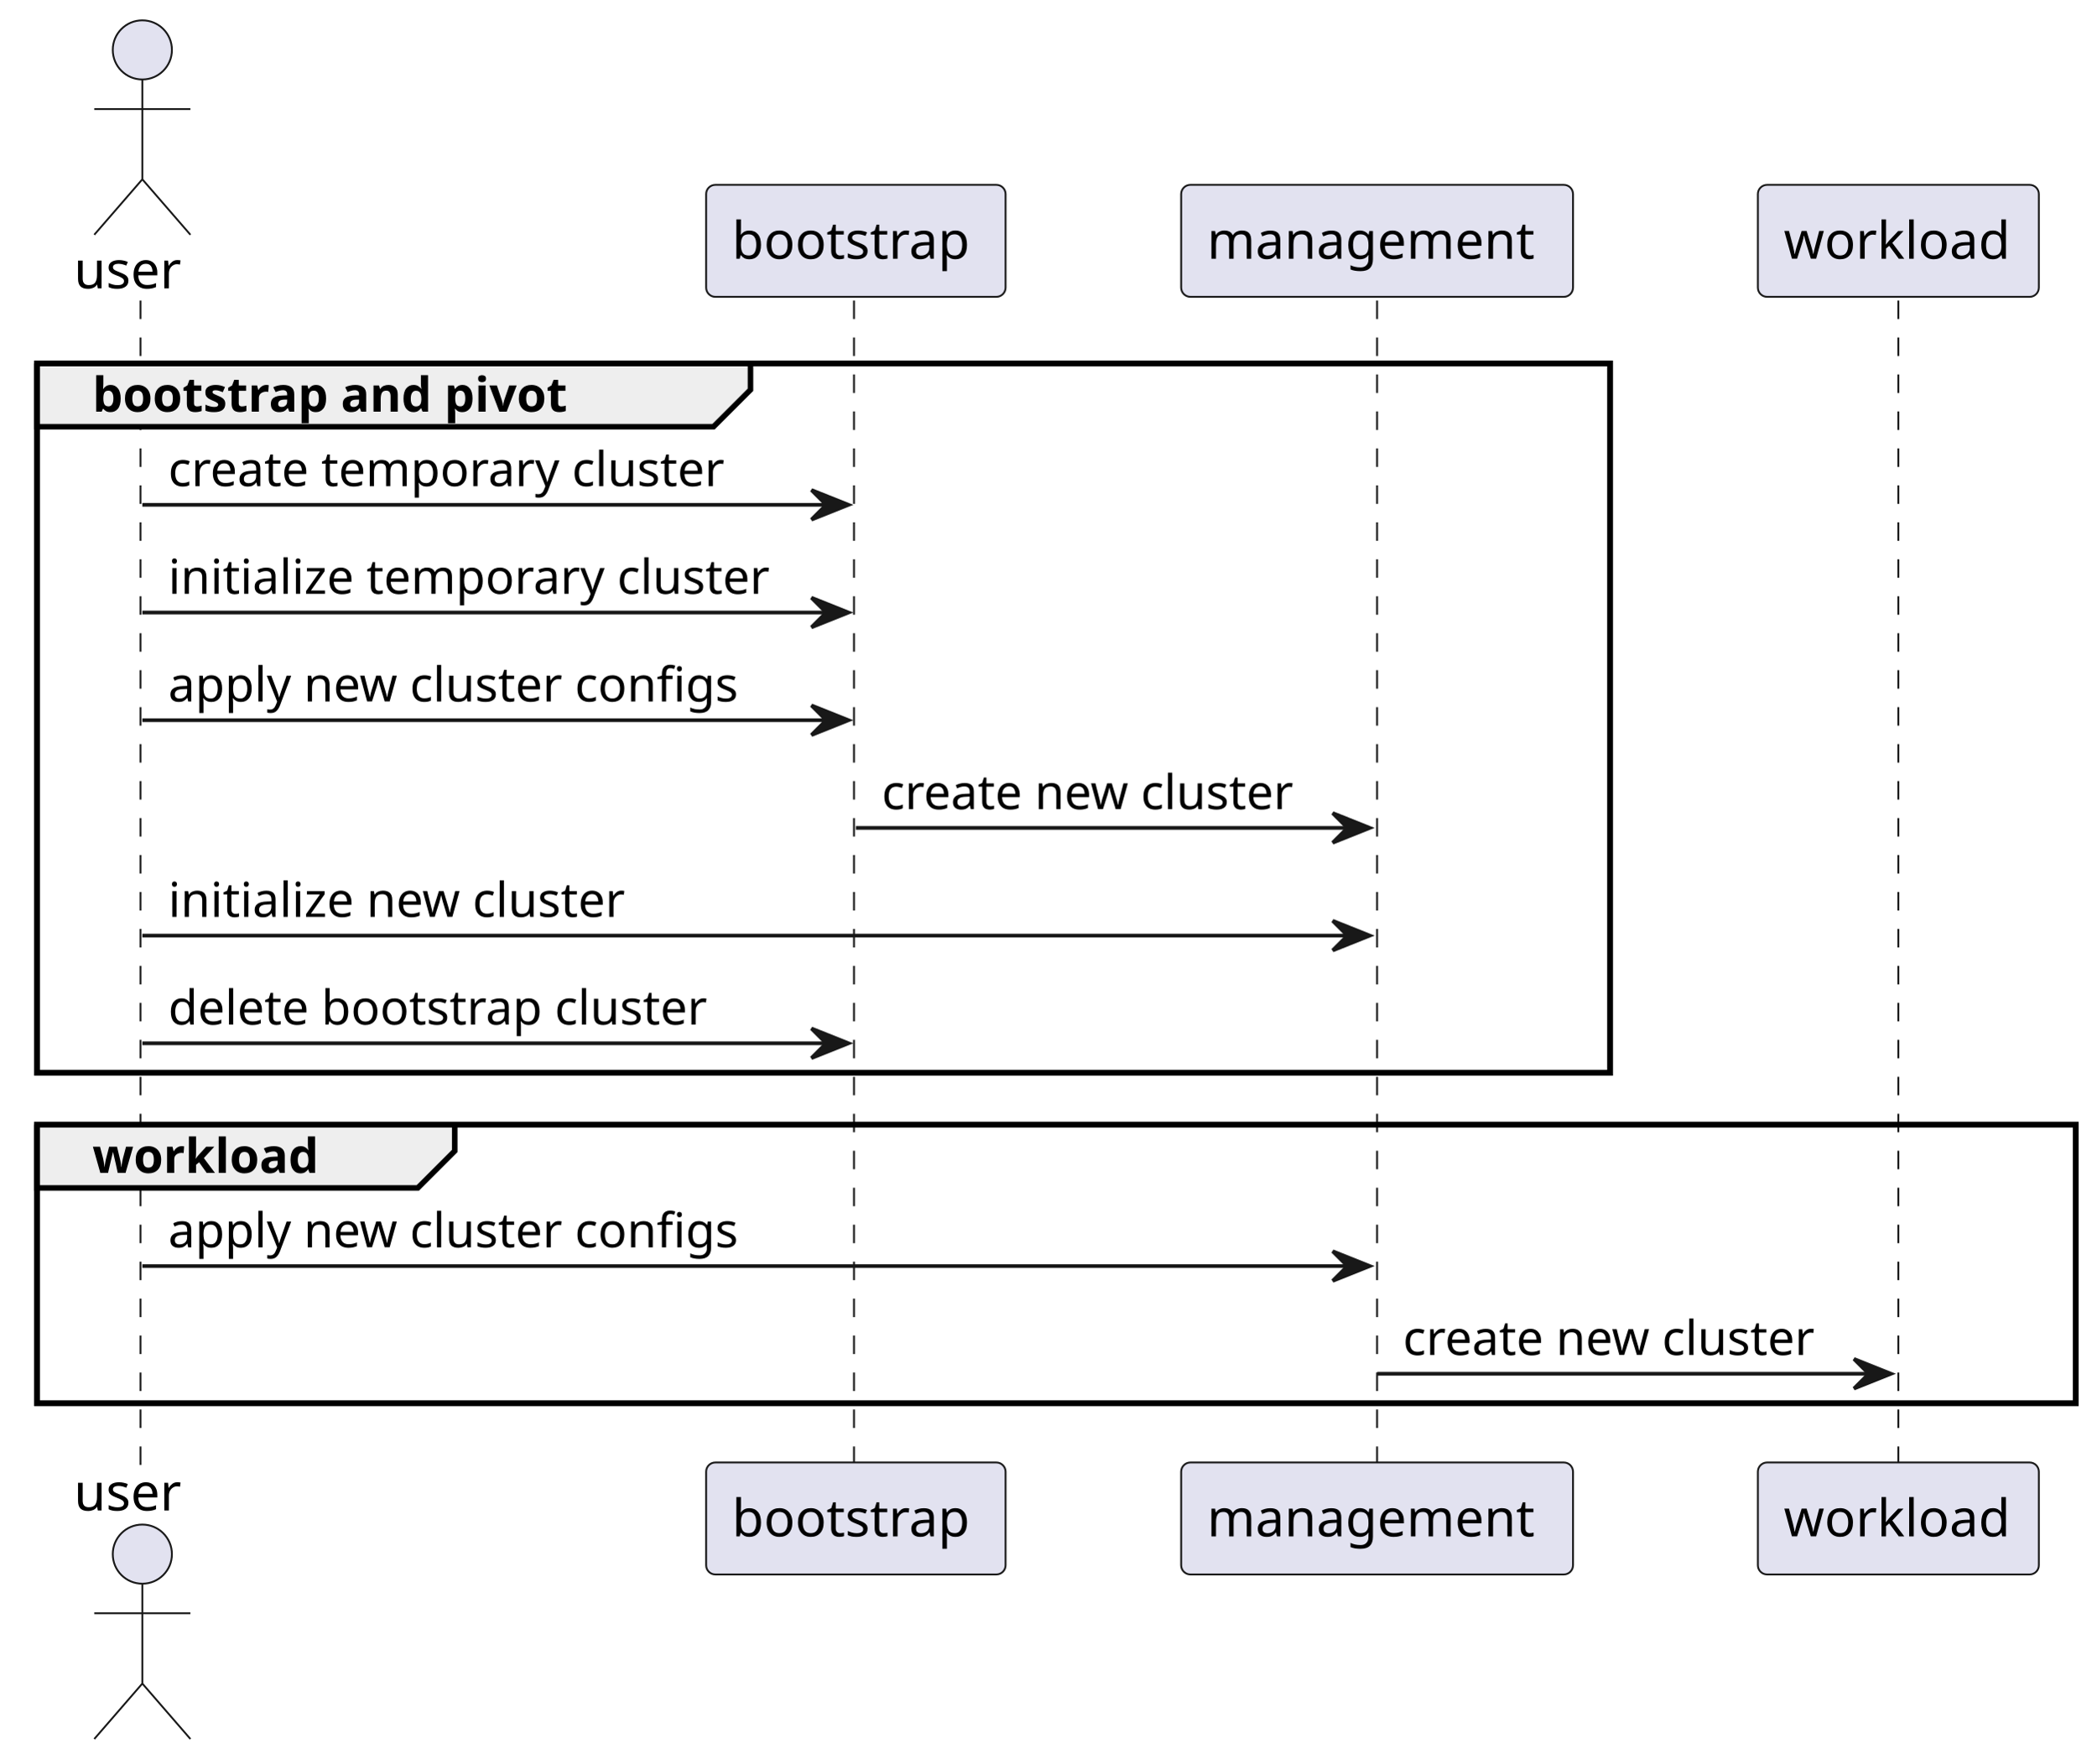
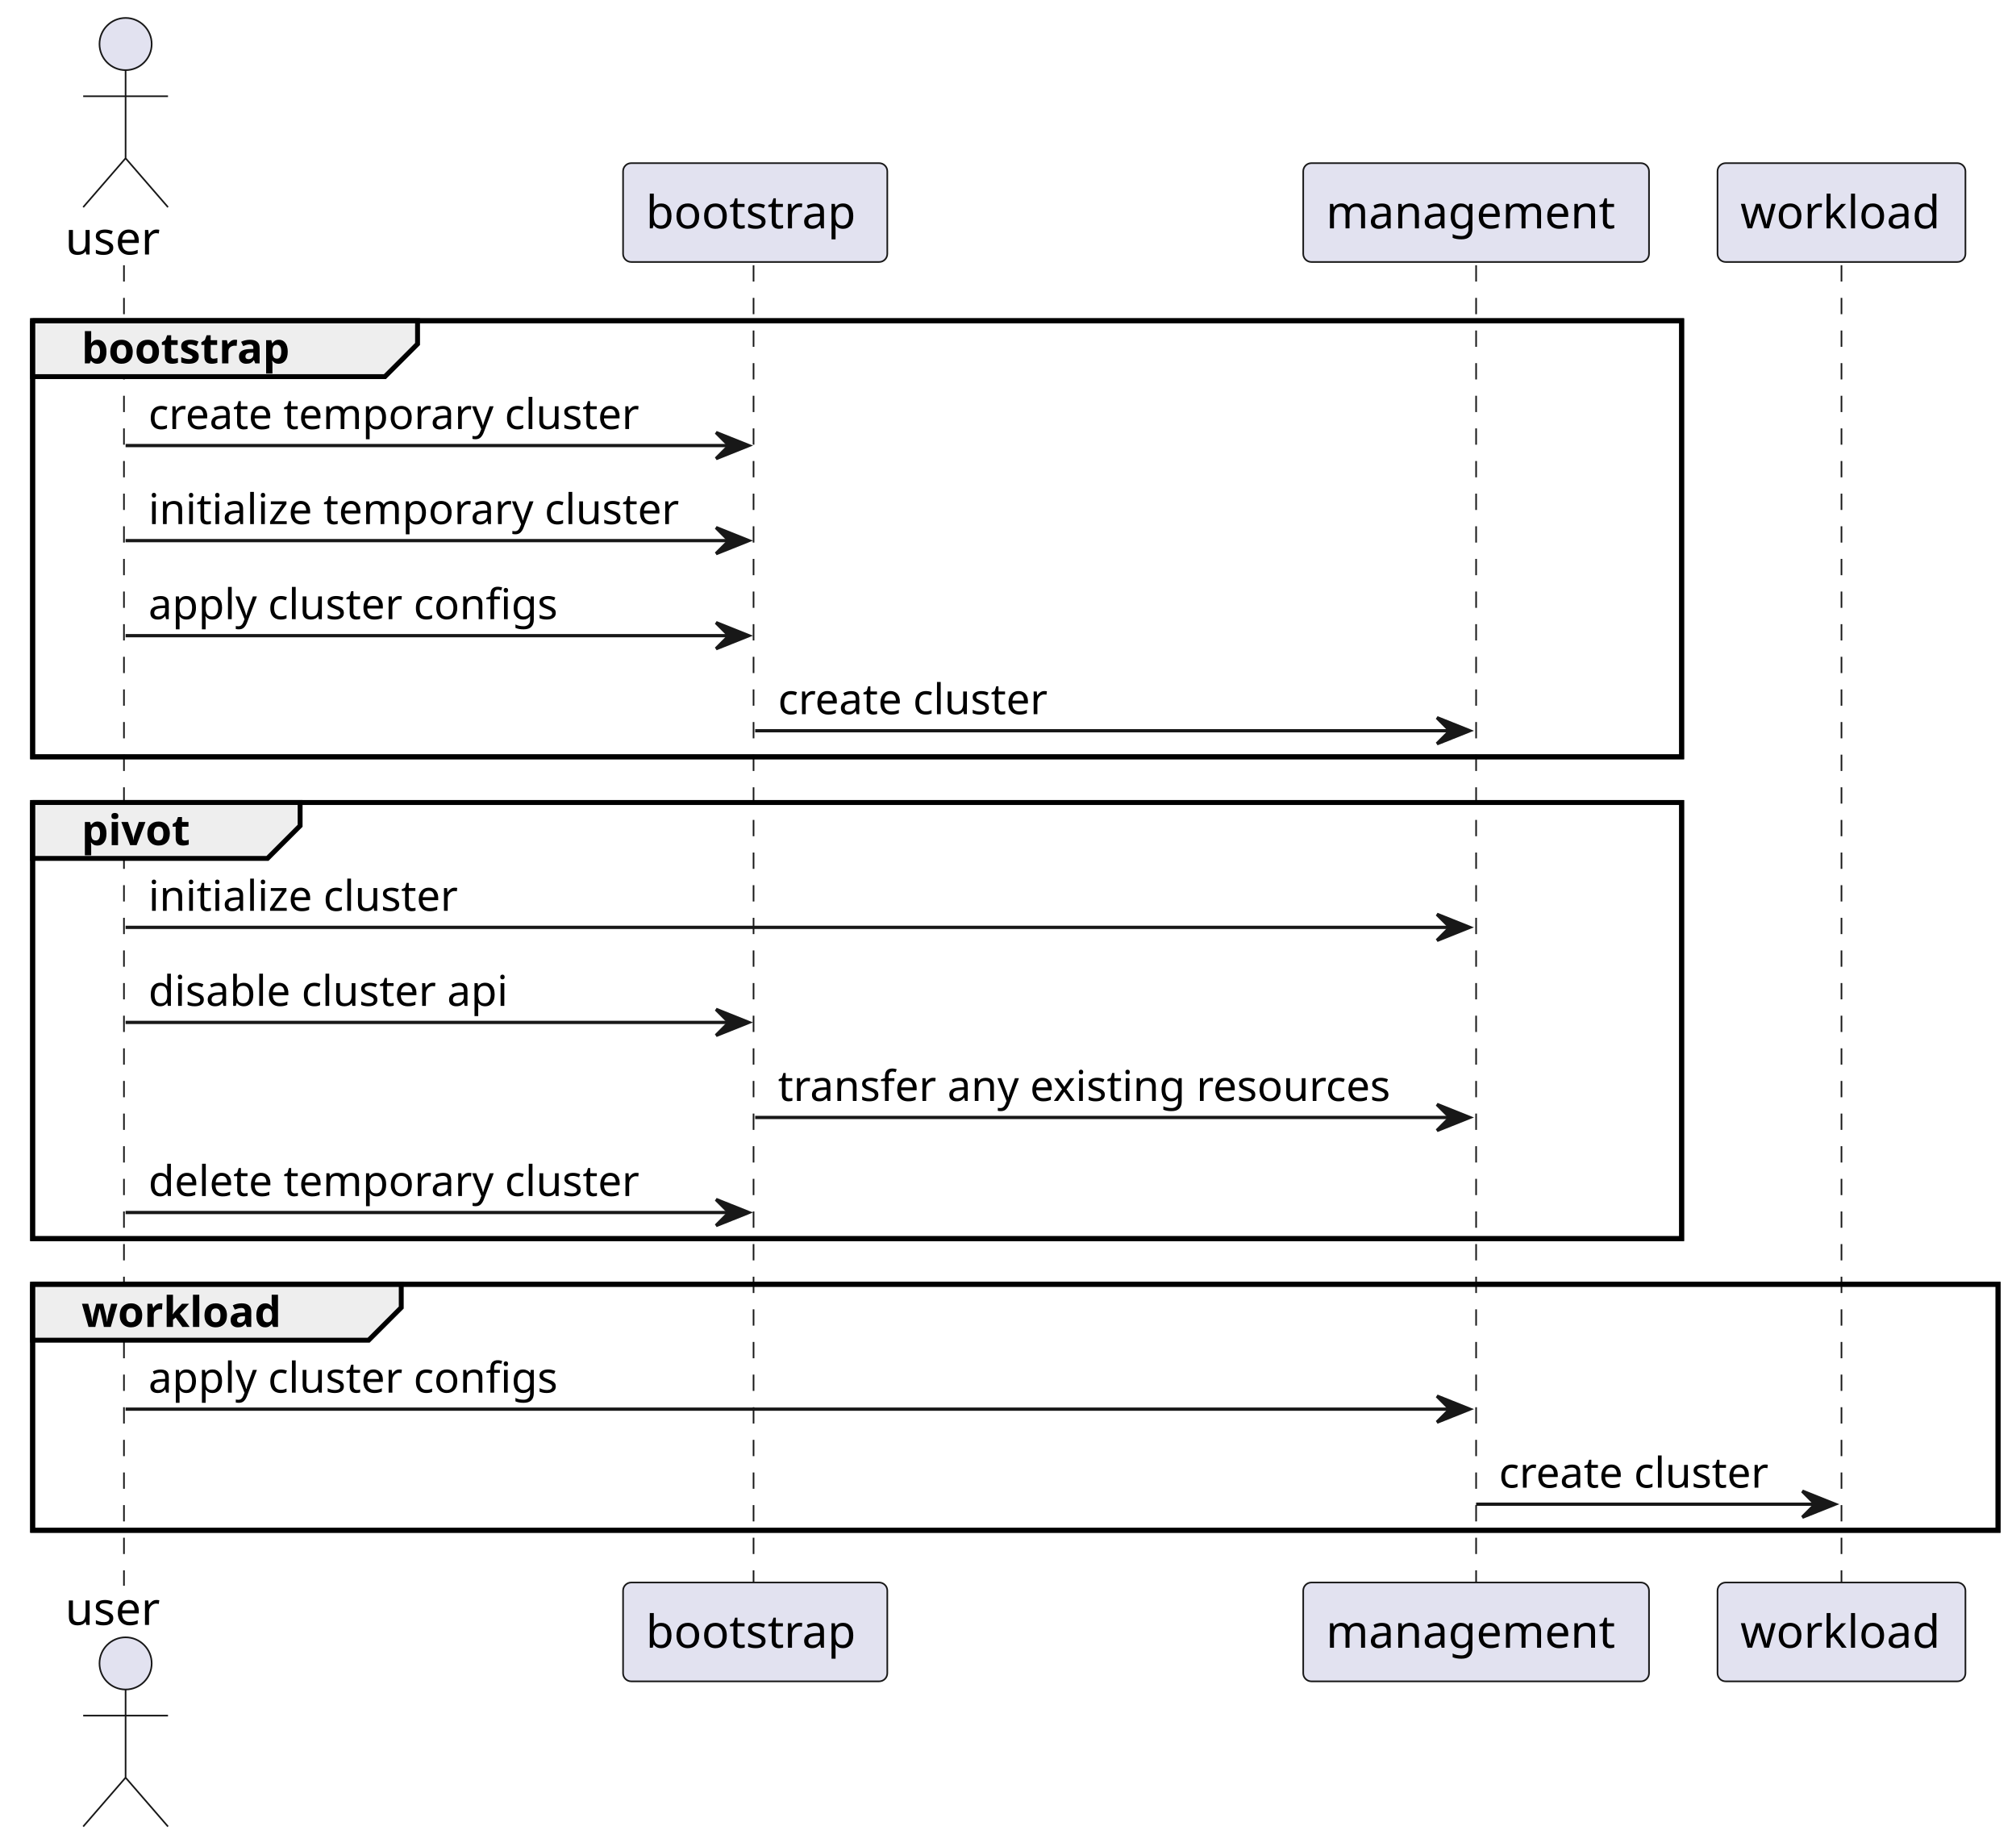
- <svg xmlns="http://www.w3.org/2000/svg" contentStyleType="text/css" height="477px" preserveAspectRatio="none" style="width:567px;height:477px;background:#FFFFFF;" version="1.1" viewBox="0 0 567 477" width="567px" zoomAndPan="magnify">
+ <svg xmlns="http://www.w3.org/2000/svg" contentStyleType="text/css" height="566px" preserveAspectRatio="none" style="width:618px;height:566px;background:#FFFFFF;" version="1.1" viewBox="0 0 618 566" width="618px" zoomAndPan="magnify">
  <defs />
  <g>
-     <rect height="191.93" style="stroke:#000000;stroke-width:1.5;fill:none;" width="425.5" x="10" y="98.297" />
-     <rect height="75.398" style="stroke:#000000;stroke-width:1.5;fill:none;" width="551.5" x="10" y="304.227" />
-     <line style="stroke:#181818;stroke-width:0.5;fill:none;stroke-dasharray:5.0,5.0;" x1="38" x2="38" y1="81.297" y2="396.625" />
-     <line style="stroke:#181818;stroke-width:0.5;fill:none;stroke-dasharray:5.0,5.0;" x1="231" x2="231" y1="81.297" y2="396.625" />
-     <line style="stroke:#181818;stroke-width:0.5;fill:none;stroke-dasharray:5.0,5.0;" x1="372.5" x2="372.5" y1="81.297" y2="396.625" />
-     <line style="stroke:#181818;stroke-width:0.5;fill:none;stroke-dasharray:5.0,5.0;" x1="513.5" x2="513.5" y1="81.297" y2="396.625" />
+     <rect height="133.664" style="stroke:#000000;stroke-width:1.5;fill:none;" width="505.5" x="10" y="98.297" />
+     <rect height="133.664" style="stroke:#000000;stroke-width:1.5;fill:none;" width="505.5" x="10" y="245.961" />
+     <rect height="75.398" style="stroke:#000000;stroke-width:1.5;fill:none;" width="602.5" x="10" y="393.625" />
+     <line style="stroke:#181818;stroke-width:0.5;fill:none;stroke-dasharray:5.0,5.0;" x1="38" x2="38" y1="81.297" y2="486.023" />
+     <line style="stroke:#181818;stroke-width:0.5;fill:none;stroke-dasharray:5.0,5.0;" x1="231" x2="231" y1="81.297" y2="486.023" />
+     <line style="stroke:#181818;stroke-width:0.5;fill:none;stroke-dasharray:5.0,5.0;" x1="452.5" x2="452.5" y1="81.297" y2="486.023" />
+     <line style="stroke:#181818;stroke-width:0.5;fill:none;stroke-dasharray:5.0,5.0;" x1="564.5" x2="564.5" y1="81.297" y2="486.023" />
    <text fill="#000000" font-family="sans-serif" font-size="14" lengthAdjust="spacing" textLength="31" x="20" y="77.995">user</text>
    <ellipse cx="38.5" cy="13.5" fill="#E2E2F0" rx="8" ry="8" style="stroke:#181818;stroke-width:0.5;" />
    <path d="M38.5,21.5 L38.5,48.5 M25.5,29.5 L51.5,29.5 M38.5,48.5 L25.5,63.5 M38.5,48.5 L51.5,63.5 " fill="none" style="stroke:#181818;stroke-width:0.5;" />
-     <text fill="#000000" font-family="sans-serif" font-size="14" lengthAdjust="spacing" textLength="31" x="20" y="408.62">user</text>
-     <ellipse cx="38.5" cy="420.422" fill="#E2E2F0" rx="8" ry="8" style="stroke:#181818;stroke-width:0.5;" />
-     <path d="M38.5,428.422 L38.5,455.422 M25.5,436.422 L51.5,436.422 M38.5,455.422 L25.5,470.422 M38.5,455.422 L51.5,470.422 " fill="none" style="stroke:#181818;stroke-width:0.5;" />
+     <text fill="#000000" font-family="sans-serif" font-size="14" lengthAdjust="spacing" textLength="31" x="20" y="498.019">user</text>
+     <ellipse cx="38.5" cy="509.82" fill="#E2E2F0" rx="8" ry="8" style="stroke:#181818;stroke-width:0.5;" />
+     <path d="M38.5,517.82 L38.5,544.82 M25.5,525.82 L51.5,525.82 M38.5,544.82 L25.5,559.82 M38.5,544.82 L51.5,559.82 " fill="none" style="stroke:#181818;stroke-width:0.5;" />
    <rect fill="#E2E2F0" height="30.297" rx="2.5" ry="2.5" style="stroke:#181818;stroke-width:0.5;" width="81" x="191" y="50" />
    <text fill="#000000" font-family="sans-serif" font-size="14" lengthAdjust="spacing" textLength="67" x="198" y="69.995">bootstrap</text>
-     <rect fill="#E2E2F0" height="30.297" rx="2.5" ry="2.5" style="stroke:#181818;stroke-width:0.5;" width="81" x="191" y="395.625" />
-     <text fill="#000000" font-family="sans-serif" font-size="14" lengthAdjust="spacing" textLength="67" x="198" y="415.62">bootstrap</text>
-     <rect fill="#E2E2F0" height="30.297" rx="2.5" ry="2.5" style="stroke:#181818;stroke-width:0.5;" width="106" x="319.5" y="50" />
-     <text fill="#000000" font-family="sans-serif" font-size="14" lengthAdjust="spacing" textLength="92" x="326.5" y="69.995">management</text>
-     <rect fill="#E2E2F0" height="30.297" rx="2.5" ry="2.5" style="stroke:#181818;stroke-width:0.5;" width="106" x="319.5" y="395.625" />
-     <text fill="#000000" font-family="sans-serif" font-size="14" lengthAdjust="spacing" textLength="92" x="326.5" y="415.62">management</text>
-     <rect fill="#E2E2F0" height="30.297" rx="2.5" ry="2.5" style="stroke:#181818;stroke-width:0.5;" width="76" x="475.5" y="50" />
-     <text fill="#000000" font-family="sans-serif" font-size="14" lengthAdjust="spacing" textLength="62" x="482.5" y="69.995">workload</text>
-     <rect fill="#E2E2F0" height="30.297" rx="2.5" ry="2.5" style="stroke:#181818;stroke-width:0.5;" width="76" x="475.5" y="395.625" />
-     <text fill="#000000" font-family="sans-serif" font-size="14" lengthAdjust="spacing" textLength="62" x="482.5" y="415.62">workload</text>
-     <path d="M10,98.297 L203,98.297 L203,105.43 L193,115.43 L10,115.43 L10,98.297 " fill="#EEEEEE" style="stroke:#000000;stroke-width:1.5;" />
-     <rect fill="none" height="191.93" style="stroke:#000000;stroke-width:1.5;" width="425.5" x="10" y="98.297" />
-     <text fill="#000000" font-family="sans-serif" font-size="13" font-weight="bold" lengthAdjust="spacing" textLength="148" x="25" y="111.364">bootstrap and pivot</text>
+     <rect fill="#E2E2F0" height="30.297" rx="2.5" ry="2.5" style="stroke:#181818;stroke-width:0.5;" width="81" x="191" y="485.023" />
+     <text fill="#000000" font-family="sans-serif" font-size="14" lengthAdjust="spacing" textLength="67" x="198" y="505.019">bootstrap</text>
+     <rect fill="#E2E2F0" height="30.297" rx="2.5" ry="2.5" style="stroke:#181818;stroke-width:0.5;" width="106" x="399.5" y="50" />
+     <text fill="#000000" font-family="sans-serif" font-size="14" lengthAdjust="spacing" textLength="92" x="406.5" y="69.995">management</text>
+     <rect fill="#E2E2F0" height="30.297" rx="2.5" ry="2.5" style="stroke:#181818;stroke-width:0.5;" width="106" x="399.5" y="485.023" />
+     <text fill="#000000" font-family="sans-serif" font-size="14" lengthAdjust="spacing" textLength="92" x="406.5" y="505.019">management</text>
+     <rect fill="#E2E2F0" height="30.297" rx="2.5" ry="2.5" style="stroke:#181818;stroke-width:0.5;" width="76" x="526.5" y="50" />
+     <text fill="#000000" font-family="sans-serif" font-size="14" lengthAdjust="spacing" textLength="62" x="533.5" y="69.995">workload</text>
+     <rect fill="#E2E2F0" height="30.297" rx="2.5" ry="2.5" style="stroke:#181818;stroke-width:0.5;" width="76" x="526.5" y="485.023" />
+     <text fill="#000000" font-family="sans-serif" font-size="14" lengthAdjust="spacing" textLength="62" x="533.5" y="505.019">workload</text>
+     <path d="M10,98.297 L128,98.297 L128,105.43 L118,115.43 L10,115.43 L10,98.297 " fill="#EEEEEE" style="stroke:#000000;stroke-width:1.5;" />
+     <rect fill="none" height="133.664" style="stroke:#000000;stroke-width:1.5;" width="505.5" x="10" y="98.297" />
+     <text fill="#000000" font-family="sans-serif" font-size="13" font-weight="bold" lengthAdjust="spacing" textLength="73" x="25" y="111.364">bootstrap</text>
    <polygon fill="#181818" points="219.5,132.562,229.5,136.562,219.5,140.562,223.5,136.562" style="stroke:#181818;stroke-width:1.0;" />
    <line style="stroke:#181818;stroke-width:1.0;" x1="38.5" x2="225.5" y1="136.562" y2="136.562" />
    <text fill="#000000" font-family="sans-serif" font-size="13" lengthAdjust="spacing" textLength="159" x="45.5" y="131.497">create temporary cluster</text>
    <polygon fill="#181818" points="219.5,161.695,229.5,165.695,219.5,169.695,223.5,165.695" style="stroke:#181818;stroke-width:1.0;" />
    <line style="stroke:#181818;stroke-width:1.0;" x1="38.5" x2="225.5" y1="165.695" y2="165.695" />
    <text fill="#000000" font-family="sans-serif" font-size="13" lengthAdjust="spacing" textLength="169" x="45.5" y="160.629">initialize temporary cluster</text>
    <polygon fill="#181818" points="219.5,190.828,229.5,194.828,219.5,198.828,223.5,194.828" style="stroke:#181818;stroke-width:1.0;" />
    <line style="stroke:#181818;stroke-width:1.0;" x1="38.5" x2="225.5" y1="194.828" y2="194.828" />
-     <text fill="#000000" font-family="sans-serif" font-size="13" lengthAdjust="spacing" textLength="159" x="45.5" y="189.762">apply new cluster configs</text>
-     <polygon fill="#181818" points="360.5,219.961,370.5,223.961,360.5,227.961,364.5,223.961" style="stroke:#181818;stroke-width:1.0;" />
-     <line style="stroke:#181818;stroke-width:1.0;" x1="231.5" x2="366.5" y1="223.961" y2="223.961" />
-     <text fill="#000000" font-family="sans-serif" font-size="13" lengthAdjust="spacing" textLength="117" x="238.5" y="218.895">create new cluster</text>
-     <polygon fill="#181818" points="360.5,249.094,370.5,253.094,360.5,257.094,364.5,253.094" style="stroke:#181818;stroke-width:1.0;" />
-     <line style="stroke:#181818;stroke-width:1.0;" x1="38.5" x2="366.5" y1="253.094" y2="253.094" />
-     <text fill="#000000" font-family="sans-serif" font-size="13" lengthAdjust="spacing" textLength="127" x="45.5" y="248.028">initialize new cluster</text>
-     <polygon fill="#181818" points="219.5,278.227,229.5,282.227,219.5,286.227,223.5,282.227" style="stroke:#181818;stroke-width:1.0;" />
-     <line style="stroke:#181818;stroke-width:1.0;" x1="38.5" x2="225.5" y1="282.227" y2="282.227" />
-     <text fill="#000000" font-family="sans-serif" font-size="13" lengthAdjust="spacing" textLength="153" x="45.5" y="277.161">delete bootstrap cluster</text>
-     <path d="M10,304.227 L123,304.227 L123,311.359 L113,321.359 L10,321.359 L10,304.227 " fill="#EEEEEE" style="stroke:#000000;stroke-width:1.5;" />
-     <rect fill="none" height="75.398" style="stroke:#000000;stroke-width:1.5;" width="551.5" x="10" y="304.227" />
-     <text fill="#000000" font-family="sans-serif" font-size="13" font-weight="bold" lengthAdjust="spacing" textLength="68" x="25" y="317.293">workload</text>
-     <polygon fill="#181818" points="360.5,338.492,370.5,342.492,360.5,346.492,364.5,342.492" style="stroke:#181818;stroke-width:1.0;" />
-     <line style="stroke:#181818;stroke-width:1.0;" x1="38.5" x2="366.5" y1="342.492" y2="342.492" />
-     <text fill="#000000" font-family="sans-serif" font-size="13" lengthAdjust="spacing" textLength="159" x="45.5" y="337.426">apply new cluster configs</text>
-     <polygon fill="#181818" points="501.5,367.625,511.5,371.625,501.5,375.625,505.5,371.625" style="stroke:#181818;stroke-width:1.0;" />
-     <line style="stroke:#181818;stroke-width:1.0;" x1="372.5" x2="507.5" y1="371.625" y2="371.625" />
-     <text fill="#000000" font-family="sans-serif" font-size="13" lengthAdjust="spacing" textLength="117" x="379.5" y="366.559">create new cluster</text>
+     <text fill="#000000" font-family="sans-serif" font-size="13" lengthAdjust="spacing" textLength="130" x="45.5" y="189.762">apply cluster configs</text>
+     <polygon fill="#181818" points="440.5,219.961,450.5,223.961,440.5,227.961,444.5,223.961" style="stroke:#181818;stroke-width:1.0;" />
+     <line style="stroke:#181818;stroke-width:1.0;" x1="231.5" x2="446.5" y1="223.961" y2="223.961" />
+     <text fill="#000000" font-family="sans-serif" font-size="13" lengthAdjust="spacing" textLength="88" x="238.5" y="218.895">create cluster</text>
+     <path d="M10,245.961 L92,245.961 L92,253.094 L82,263.094 L10,263.094 L10,245.961 " fill="#EEEEEE" style="stroke:#000000;stroke-width:1.5;" />
+     <rect fill="none" height="133.664" style="stroke:#000000;stroke-width:1.5;" width="505.5" x="10" y="245.961" />
+     <text fill="#000000" font-family="sans-serif" font-size="13" font-weight="bold" lengthAdjust="spacing" textLength="37" x="25" y="259.028">pivot</text>
+     <polygon fill="#181818" points="440.5,280.227,450.5,284.227,440.5,288.227,444.5,284.227" style="stroke:#181818;stroke-width:1.0;" />
+     <line style="stroke:#181818;stroke-width:1.0;" x1="38.5" x2="446.5" y1="284.227" y2="284.227" />
+     <text fill="#000000" font-family="sans-serif" font-size="13" lengthAdjust="spacing" textLength="98" x="45.5" y="279.161">initialize cluster</text>
+     <polygon fill="#181818" points="219.5,309.359,229.5,313.359,219.5,317.359,223.5,313.359" style="stroke:#181818;stroke-width:1.0;" />
+     <line style="stroke:#181818;stroke-width:1.0;" x1="38.5" x2="225.5" y1="313.359" y2="313.359" />
+     <text fill="#000000" font-family="sans-serif" font-size="13" lengthAdjust="spacing" textLength="115" x="45.5" y="308.293">disable cluster api</text>
+     <polygon fill="#181818" points="440.5,338.492,450.5,342.492,440.5,346.492,444.5,342.492" style="stroke:#181818;stroke-width:1.0;" />
+     <line style="stroke:#181818;stroke-width:1.0;" x1="231.5" x2="446.5" y1="342.492" y2="342.492" />
+     <text fill="#000000" font-family="sans-serif" font-size="13" lengthAdjust="spacing" textLength="197" x="238.5" y="337.426">transfer any existing resources</text>
+     <polygon fill="#181818" points="219.5,367.625,229.5,371.625,219.5,375.625,223.5,371.625" style="stroke:#181818;stroke-width:1.0;" />
+     <line style="stroke:#181818;stroke-width:1.0;" x1="38.5" x2="225.5" y1="371.625" y2="371.625" />
+     <text fill="#000000" font-family="sans-serif" font-size="13" lengthAdjust="spacing" textLength="158" x="45.5" y="366.559">delete temporary cluster</text>
+     <path d="M10,393.625 L123,393.625 L123,400.758 L113,410.758 L10,410.758 L10,393.625 " fill="#EEEEEE" style="stroke:#000000;stroke-width:1.5;" />
+     <rect fill="none" height="75.398" style="stroke:#000000;stroke-width:1.5;" width="602.5" x="10" y="393.625" />
+     <text fill="#000000" font-family="sans-serif" font-size="13" font-weight="bold" lengthAdjust="spacing" textLength="68" x="25" y="406.692">workload</text>
+     <polygon fill="#181818" points="440.5,427.891,450.5,431.891,440.5,435.891,444.5,431.891" style="stroke:#181818;stroke-width:1.0;" />
+     <line style="stroke:#181818;stroke-width:1.0;" x1="38.5" x2="446.5" y1="431.891" y2="431.891" />
+     <text fill="#000000" font-family="sans-serif" font-size="13" lengthAdjust="spacing" textLength="130" x="45.5" y="426.825">apply cluster configs</text>
+     <polygon fill="#181818" points="552.5,457.023,562.5,461.023,552.5,465.023,556.5,461.023" style="stroke:#181818;stroke-width:1.0;" />
+     <line style="stroke:#181818;stroke-width:1.0;" x1="452.5" x2="558.5" y1="461.023" y2="461.023" />
+     <text fill="#000000" font-family="sans-serif" font-size="13" lengthAdjust="spacing" textLength="88" x="459.5" y="455.957">create cluster</text>
  </g>
</svg>
